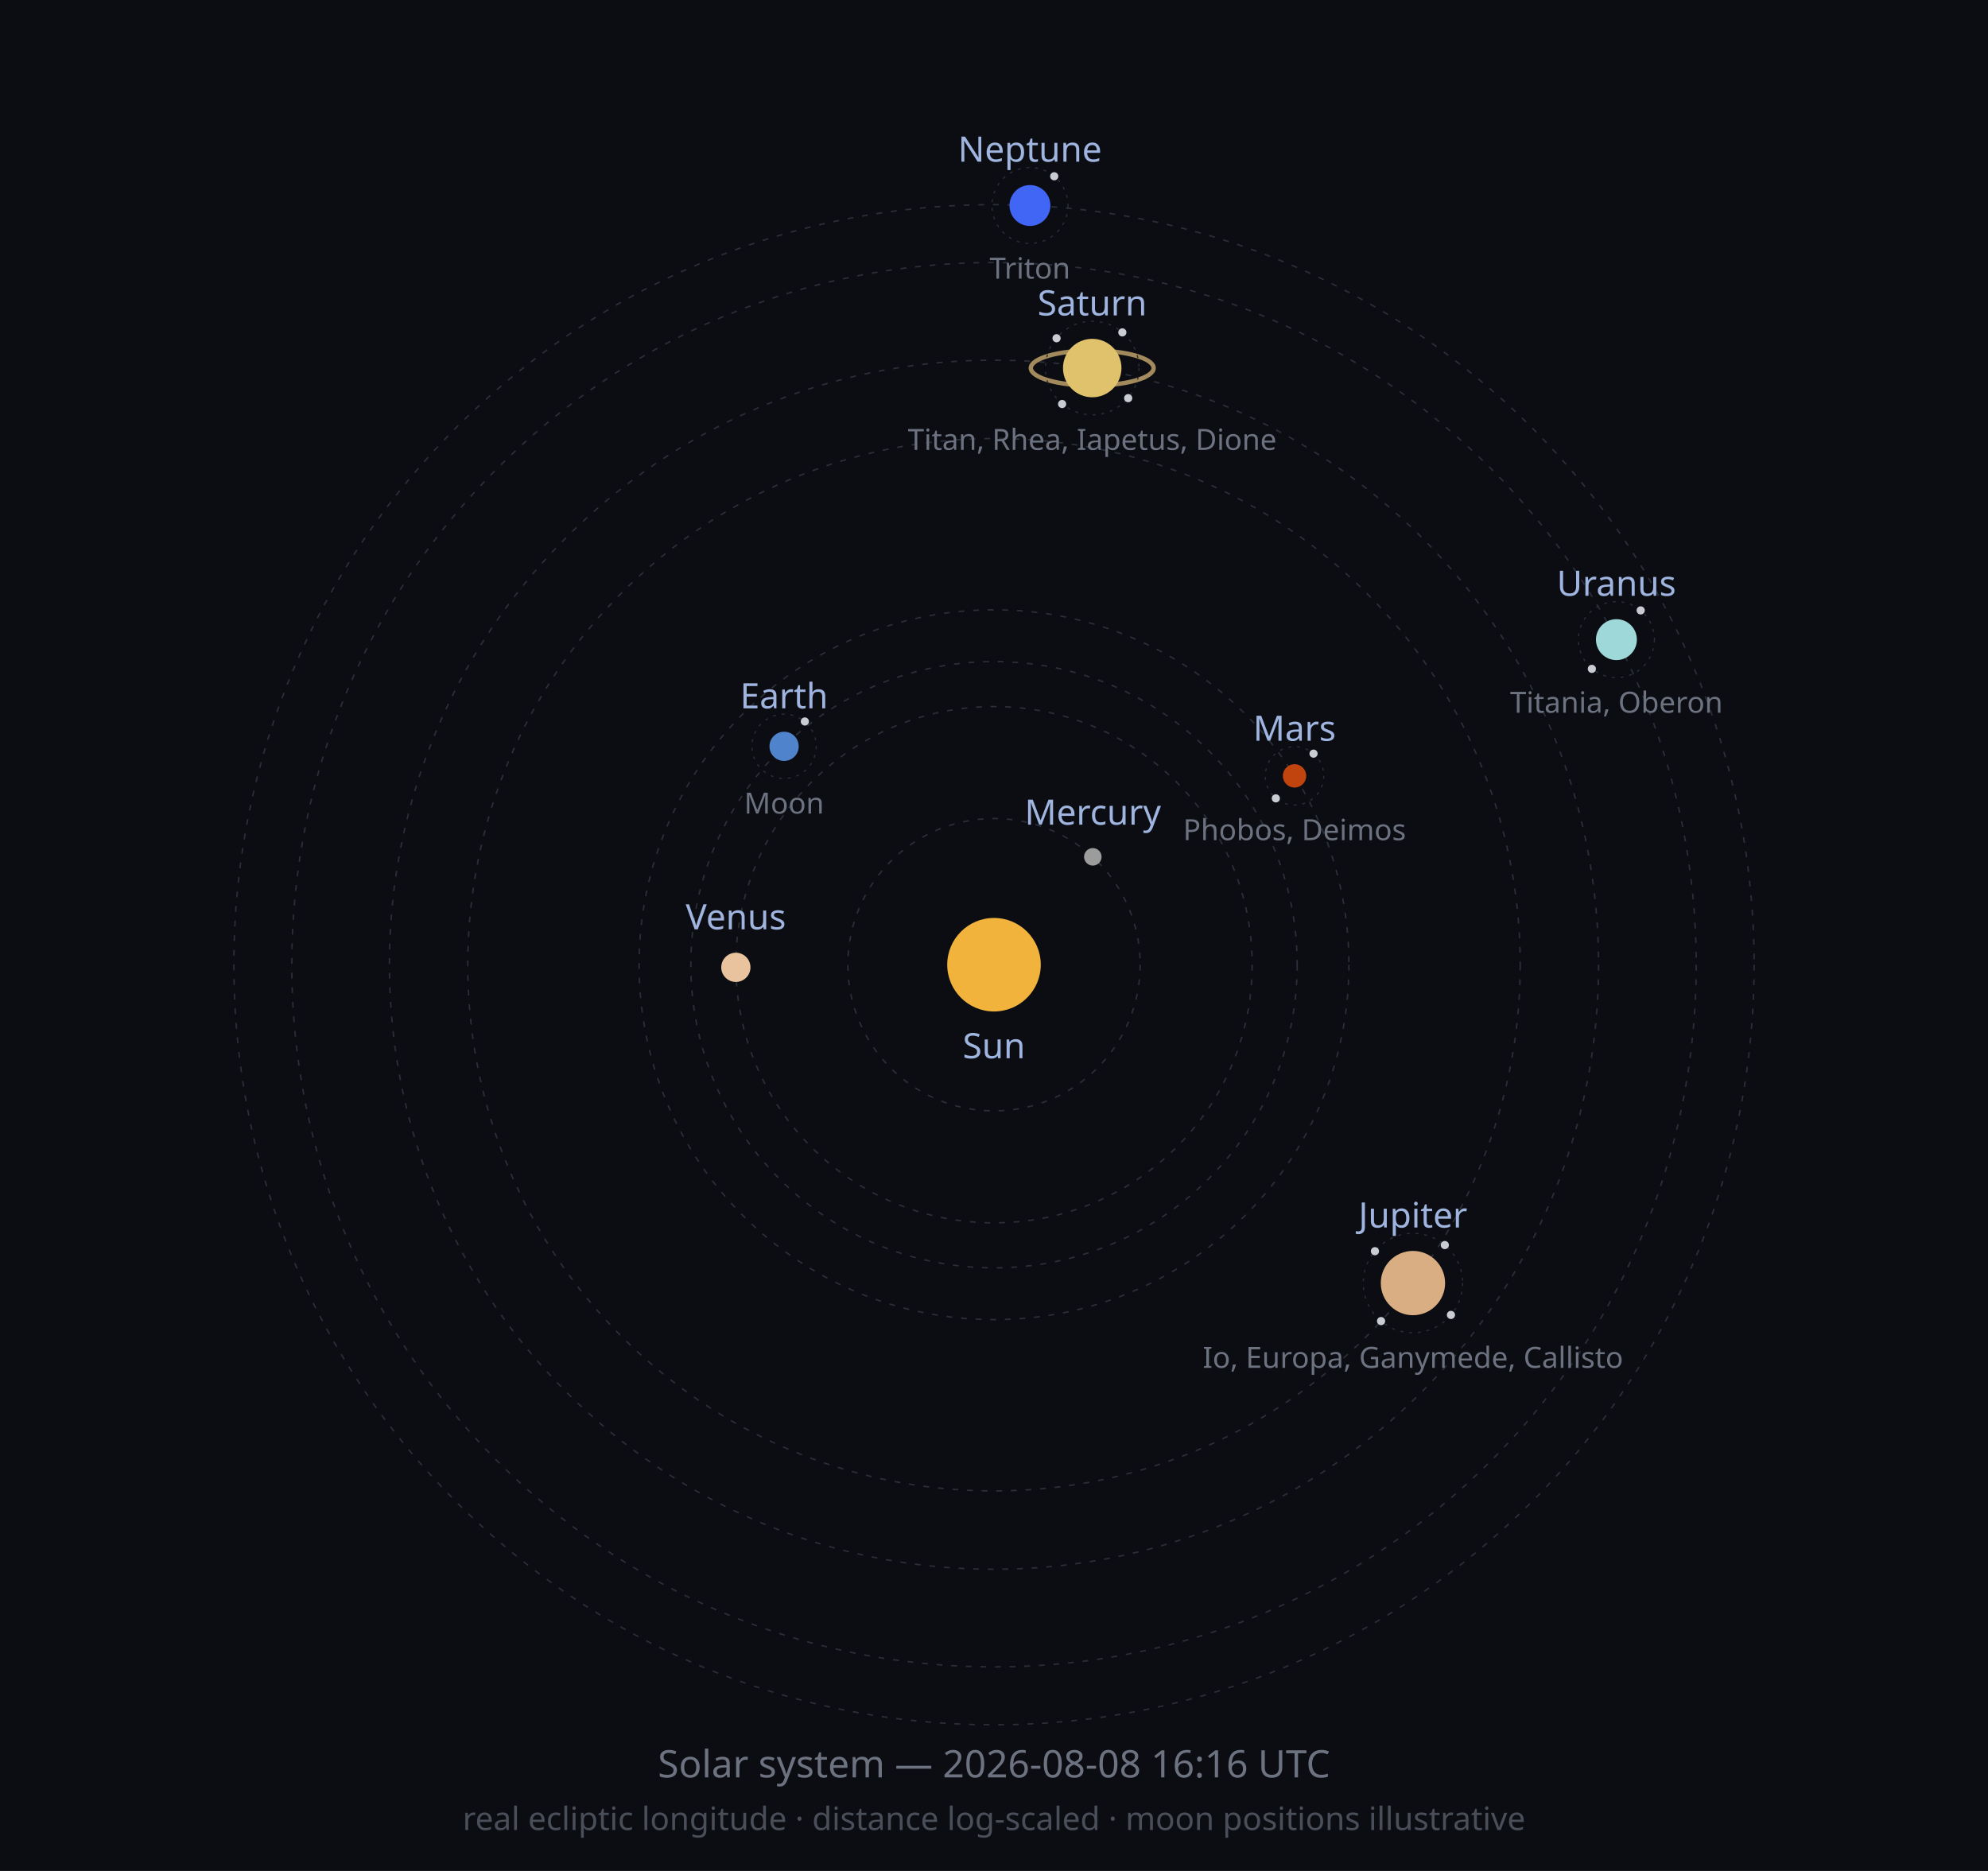
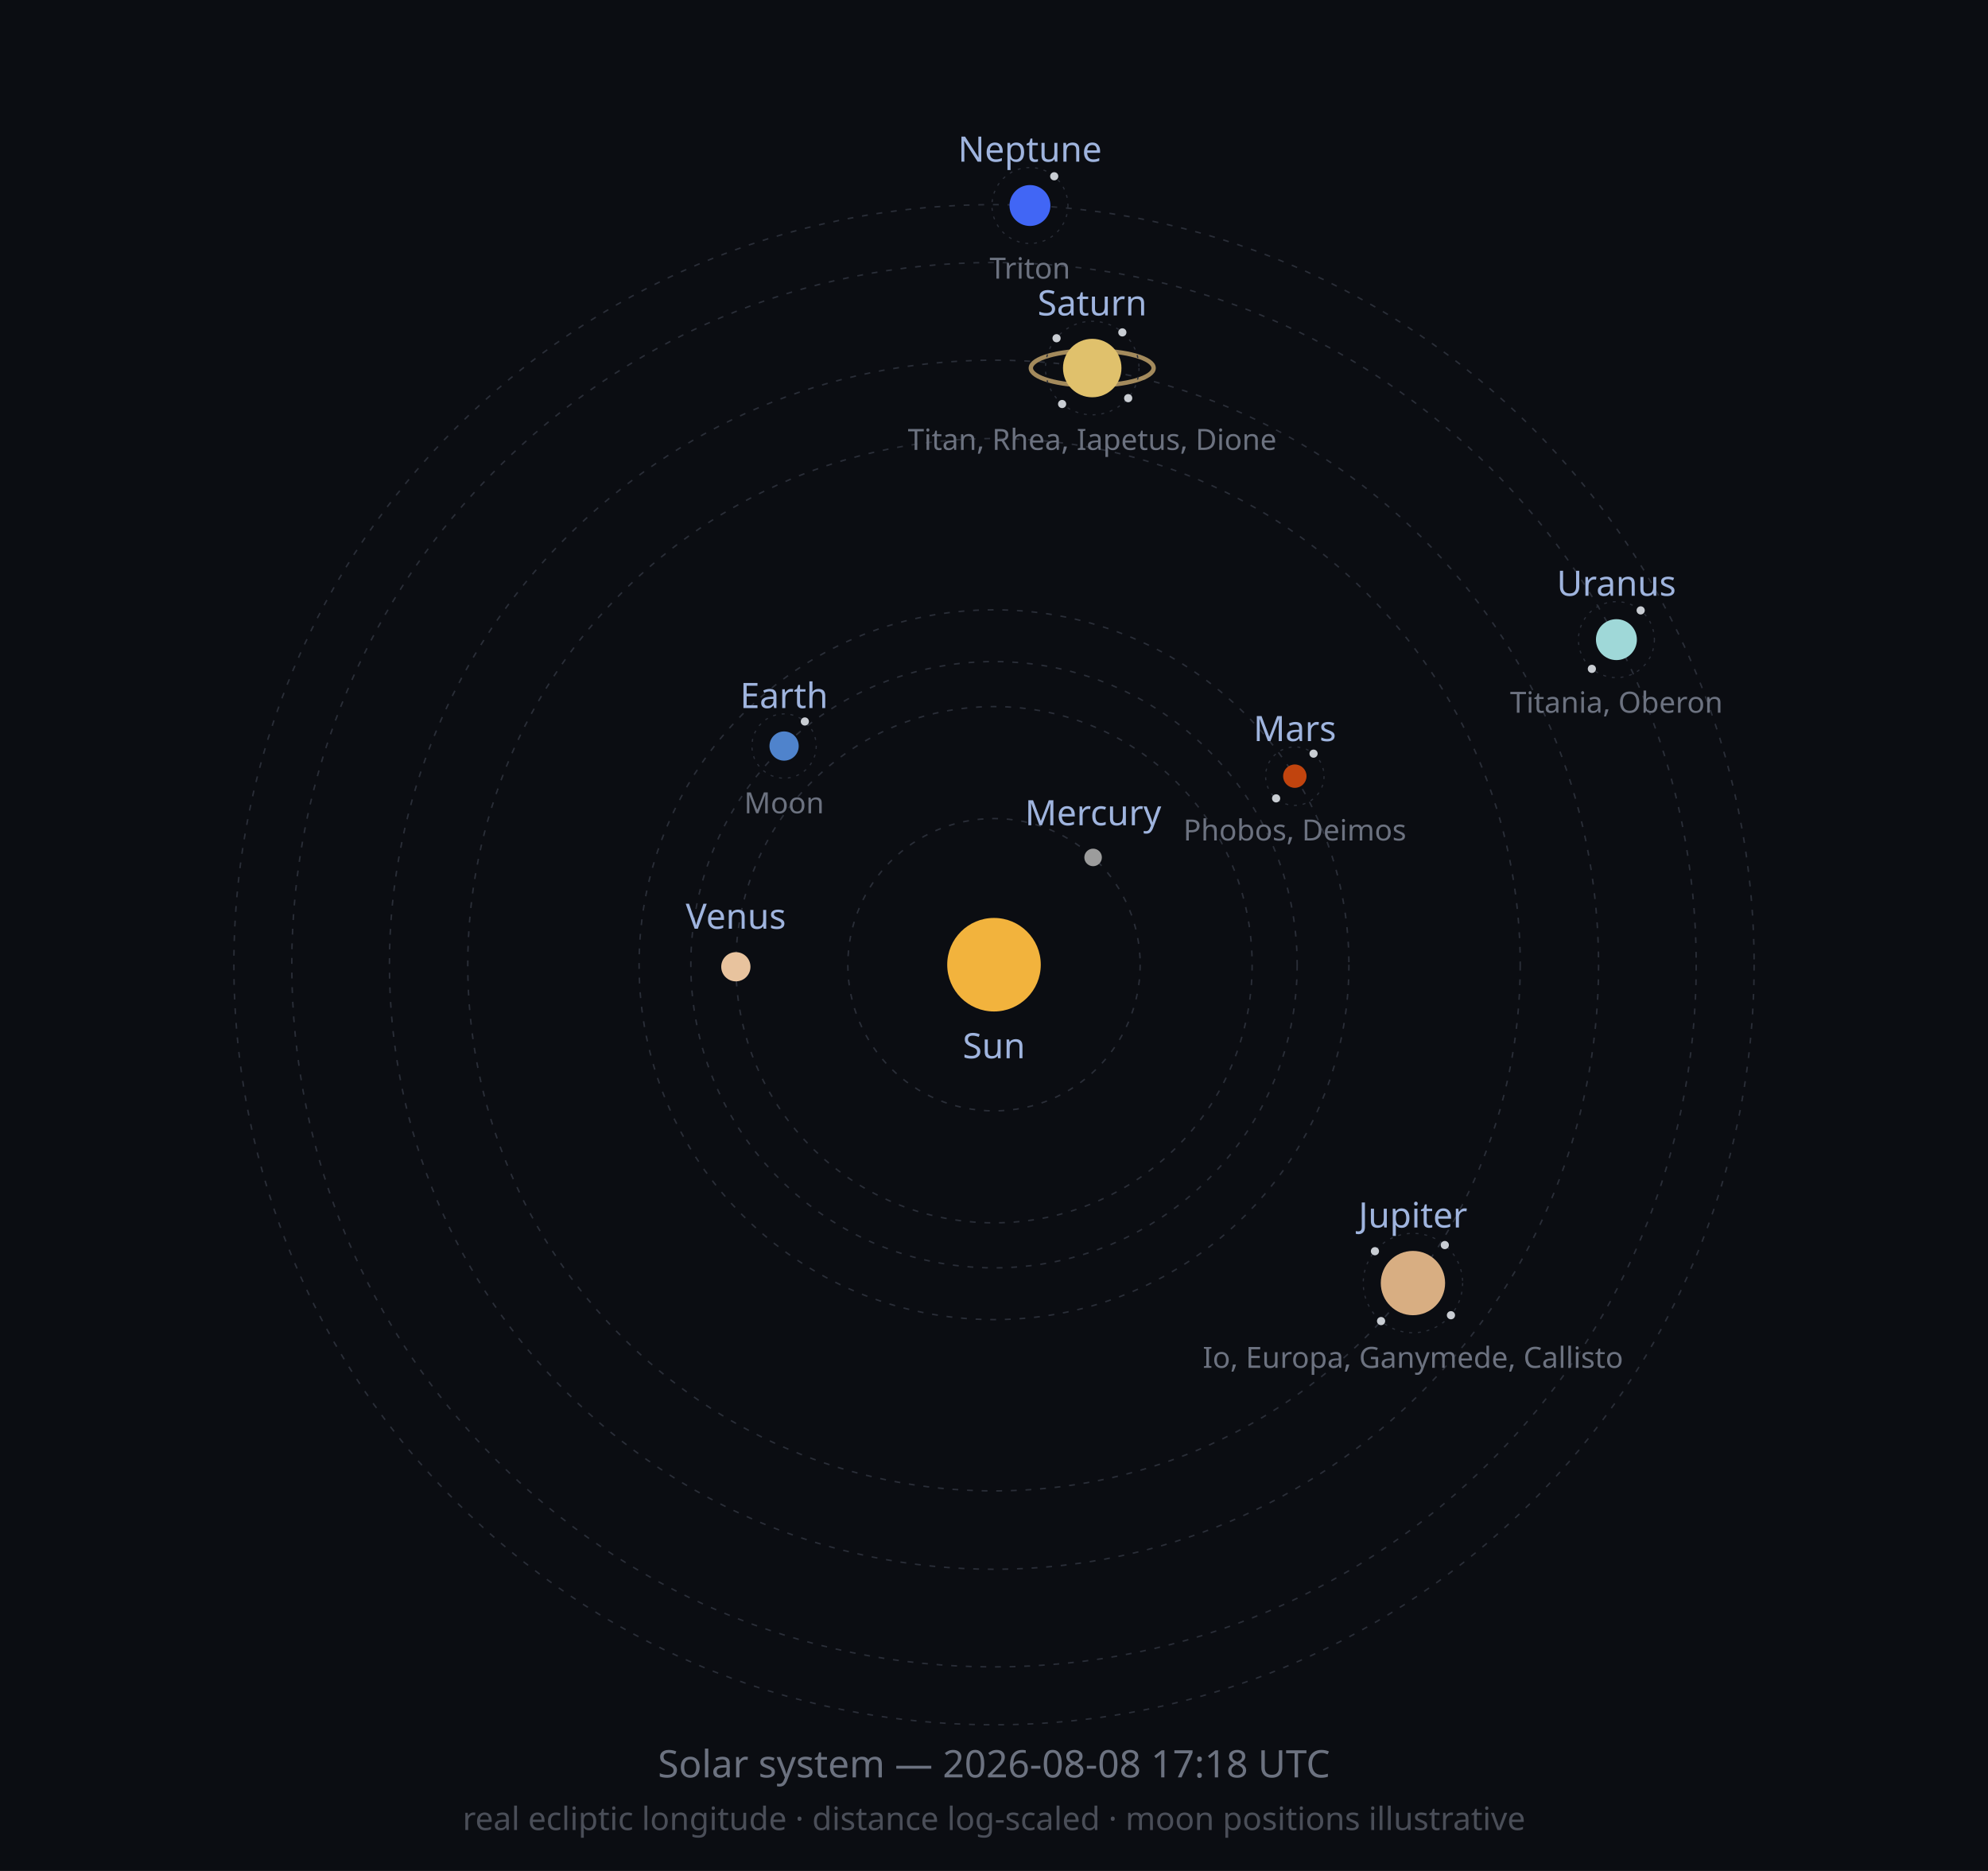
<svg xmlns="http://www.w3.org/2000/svg" width="680" height="640" viewBox="0 0 680 640" role="img">
  <defs>
    <marker id="arrow" viewBox="0 0 10 10" refX="8" refY="5" markerWidth="6" markerHeight="6" orient="auto-start-reverse">
      <path d="M2 1L8 5L2 9" fill="none" stroke="context-stroke" stroke-width="1.5" stroke-linecap="round" stroke-linejoin="round" />
    </marker>
  </defs>
  <style>
  .orbit { fill: none; stroke: #2A2E38; stroke-width: 0.5; stroke-dasharray: 2 3; }
  .moonorbit { fill: none; stroke: #2A2E38; stroke-width: 0.4; stroke-dasharray: 1 2; }
  .lbl { font-family: sans-serif; font-size: 12px; fill: #9FB4DE; }
  .moonlbl { font-family: sans-serif; font-size: 10px; fill: #6C7280; }
</style>
  <rect width="680" height="640" fill="#0B0D12" />
  <circle class="orbit" cx="340" cy="330" r="50.0" />
  <circle class="orbit" cx="340" cy="330" r="88.3" />
  <circle class="orbit" cx="340" cy="330" r="103.7" />
  <circle class="orbit" cx="340" cy="330" r="121.4" />
  <circle class="orbit" cx="340" cy="330" r="180.0" />
  <circle class="orbit" cx="340" cy="330" r="206.8" />
  <circle class="orbit" cx="340" cy="330" r="240.2" />
  <circle class="orbit" cx="340" cy="330" r="260.0" />
  <circle cx="340" cy="330" r="16" fill="#F2B33D" />
  <text class="lbl" x="340" y="362" text-anchor="middle">Sun</text>
-   <circle cx="373.8" cy="293.1" r="3" fill="#9C9C9C" />
-   <text class="lbl" x="373.8" y="282.1" text-anchor="middle">Mercury</text>
-   <circle cx="251.7" cy="330.9" r="5" fill="#E8C39E" />
-   <text class="lbl" x="251.7" y="317.9" text-anchor="middle">Venus</text>
-   <circle cx="268.2" cy="255.3" r="5" fill="#4F83CC" />
-   <circle class="moonorbit" cx="268.2" cy="255.3" r="11" />
+   <circle cx="373.9" cy="293.3" r="3" fill="#9C9C9C" />
+   <text class="lbl" x="373.9" y="282.3" text-anchor="middle">Mercury</text>
+   <circle cx="251.7" cy="330.7" r="5" fill="#E8C39E" />
+   <text class="lbl" x="251.7" y="317.7" text-anchor="middle">Venus</text>
+   <circle cx="268.2" cy="255.2" r="5" fill="#4F83CC" />
+   <circle class="moonorbit" cx="268.2" cy="255.2" r="11" />
  <circle cx="275.3" cy="246.8" r="1.4" fill="#C9CDD3" />
-   <text class="moonlbl" x="268.2" y="278.3" text-anchor="middle">Moon</text>
-   <text class="lbl" x="268.2" y="242.3" text-anchor="middle">Earth</text>
-   <circle cx="442.8" cy="265.4" r="4" fill="#C1440E" />
-   <circle class="moonorbit" cx="442.8" cy="265.4" r="10" />
+   <text class="moonlbl" x="268.2" y="278.2" text-anchor="middle">Moon</text>
+   <text class="lbl" x="268.2" y="242.2" text-anchor="middle">Earth</text>
+   <circle cx="442.9" cy="265.5" r="4" fill="#C1440E" />
+   <circle class="moonorbit" cx="442.9" cy="265.5" r="10" />
  <circle cx="449.3" cy="257.8" r="1.4" fill="#C9CDD3" />
-   <circle cx="436.4" cy="273.1" r="1.4" fill="#C9CDD3" />
-   <text class="moonlbl" x="442.8" y="287.4" text-anchor="middle">Phobos, Deimos</text>
-   <text class="lbl" x="442.8" y="253.4" text-anchor="middle">Mars</text>
+   <circle cx="436.5" cy="273.1" r="1.4" fill="#C9CDD3" />
+   <text class="moonlbl" x="442.9" y="287.5" text-anchor="middle">Phobos, Deimos</text>
+   <text class="lbl" x="442.9" y="253.5" text-anchor="middle">Mars</text>
  <circle cx="483.3" cy="438.9" r="11" fill="#D8AE82" />
  <circle class="moonorbit" cx="483.3" cy="438.9" r="17" />
  <circle cx="494.2" cy="425.9" r="1.4" fill="#C9CDD3" />
-   <circle cx="496.3" cy="449.8" r="1.4" fill="#C9CDD3" />
+   <circle cx="496.3" cy="449.9" r="1.4" fill="#C9CDD3" />
  <circle cx="472.4" cy="451.9" r="1.4" fill="#C9CDD3" />
  <circle cx="470.3" cy="428.0" r="1.4" fill="#C9CDD3" />
  <text class="moonlbl" x="483.3" y="467.9" text-anchor="middle">Io, Europa, Ganymede, Callisto</text>
  <text class="lbl" x="483.3" y="419.9" text-anchor="middle">Jupiter</text>
  <ellipse cx="373.6" cy="125.9" rx="21.0" ry="6.0" fill="none" stroke="#C9A96E" stroke-width="1.5" opacity="0.8" />
  <circle cx="373.6" cy="125.9" r="10" fill="#E0C16C" />
  <circle class="moonorbit" cx="373.6" cy="125.9" r="16" />
  <circle cx="383.9" cy="113.7" r="1.4" fill="#C9CDD3" />
  <circle cx="385.9" cy="136.2" r="1.4" fill="#C9CDD3" />
  <circle cx="363.3" cy="138.2" r="1.4" fill="#C9CDD3" />
  <circle cx="361.4" cy="115.7" r="1.4" fill="#C9CDD3" />
  <text class="moonlbl" x="373.6" y="153.9" text-anchor="middle">Titan, Rhea, Iapetus, Dione</text>
  <text class="lbl" x="373.6" y="107.9" text-anchor="middle">Saturn</text>
  <circle cx="552.9" cy="218.8" r="7" fill="#9FD8D8" />
  <circle class="moonorbit" cx="552.9" cy="218.8" r="13" />
  <circle cx="561.2" cy="208.8" r="1.4" fill="#C9CDD3" />
  <circle cx="544.5" cy="228.8" r="1.4" fill="#C9CDD3" />
  <text class="moonlbl" x="552.9" y="243.8" text-anchor="middle">Titania, Oberon</text>
  <text class="lbl" x="552.9" y="203.8" text-anchor="middle">Uranus</text>
  <circle cx="352.3" cy="70.3" r="7" fill="#4166F5" />
  <circle class="moonorbit" cx="352.3" cy="70.3" r="13" />
  <circle cx="360.6" cy="60.3" r="1.4" fill="#C9CDD3" />
  <text class="moonlbl" x="352.3" y="95.3" text-anchor="middle">Triton</text>
  <text class="lbl" x="352.3" y="55.3" text-anchor="middle">Neptune</text>
-   <text x="340" y="608" font-size="13" fill="#6C7280" text-anchor="middle" font-family="sans-serif">Solar system — 2026-08-08 16:16 UTC</text>
+   <text x="340" y="608" font-size="13" fill="#6C7280" text-anchor="middle" font-family="sans-serif">Solar system — 2026-08-08 17:18 UTC</text>
  <text x="340" y="626" font-size="11" fill="#4A4E58" text-anchor="middle" font-family="sans-serif">real ecliptic longitude · distance log-scaled · moon positions illustrative</text>
</svg>
